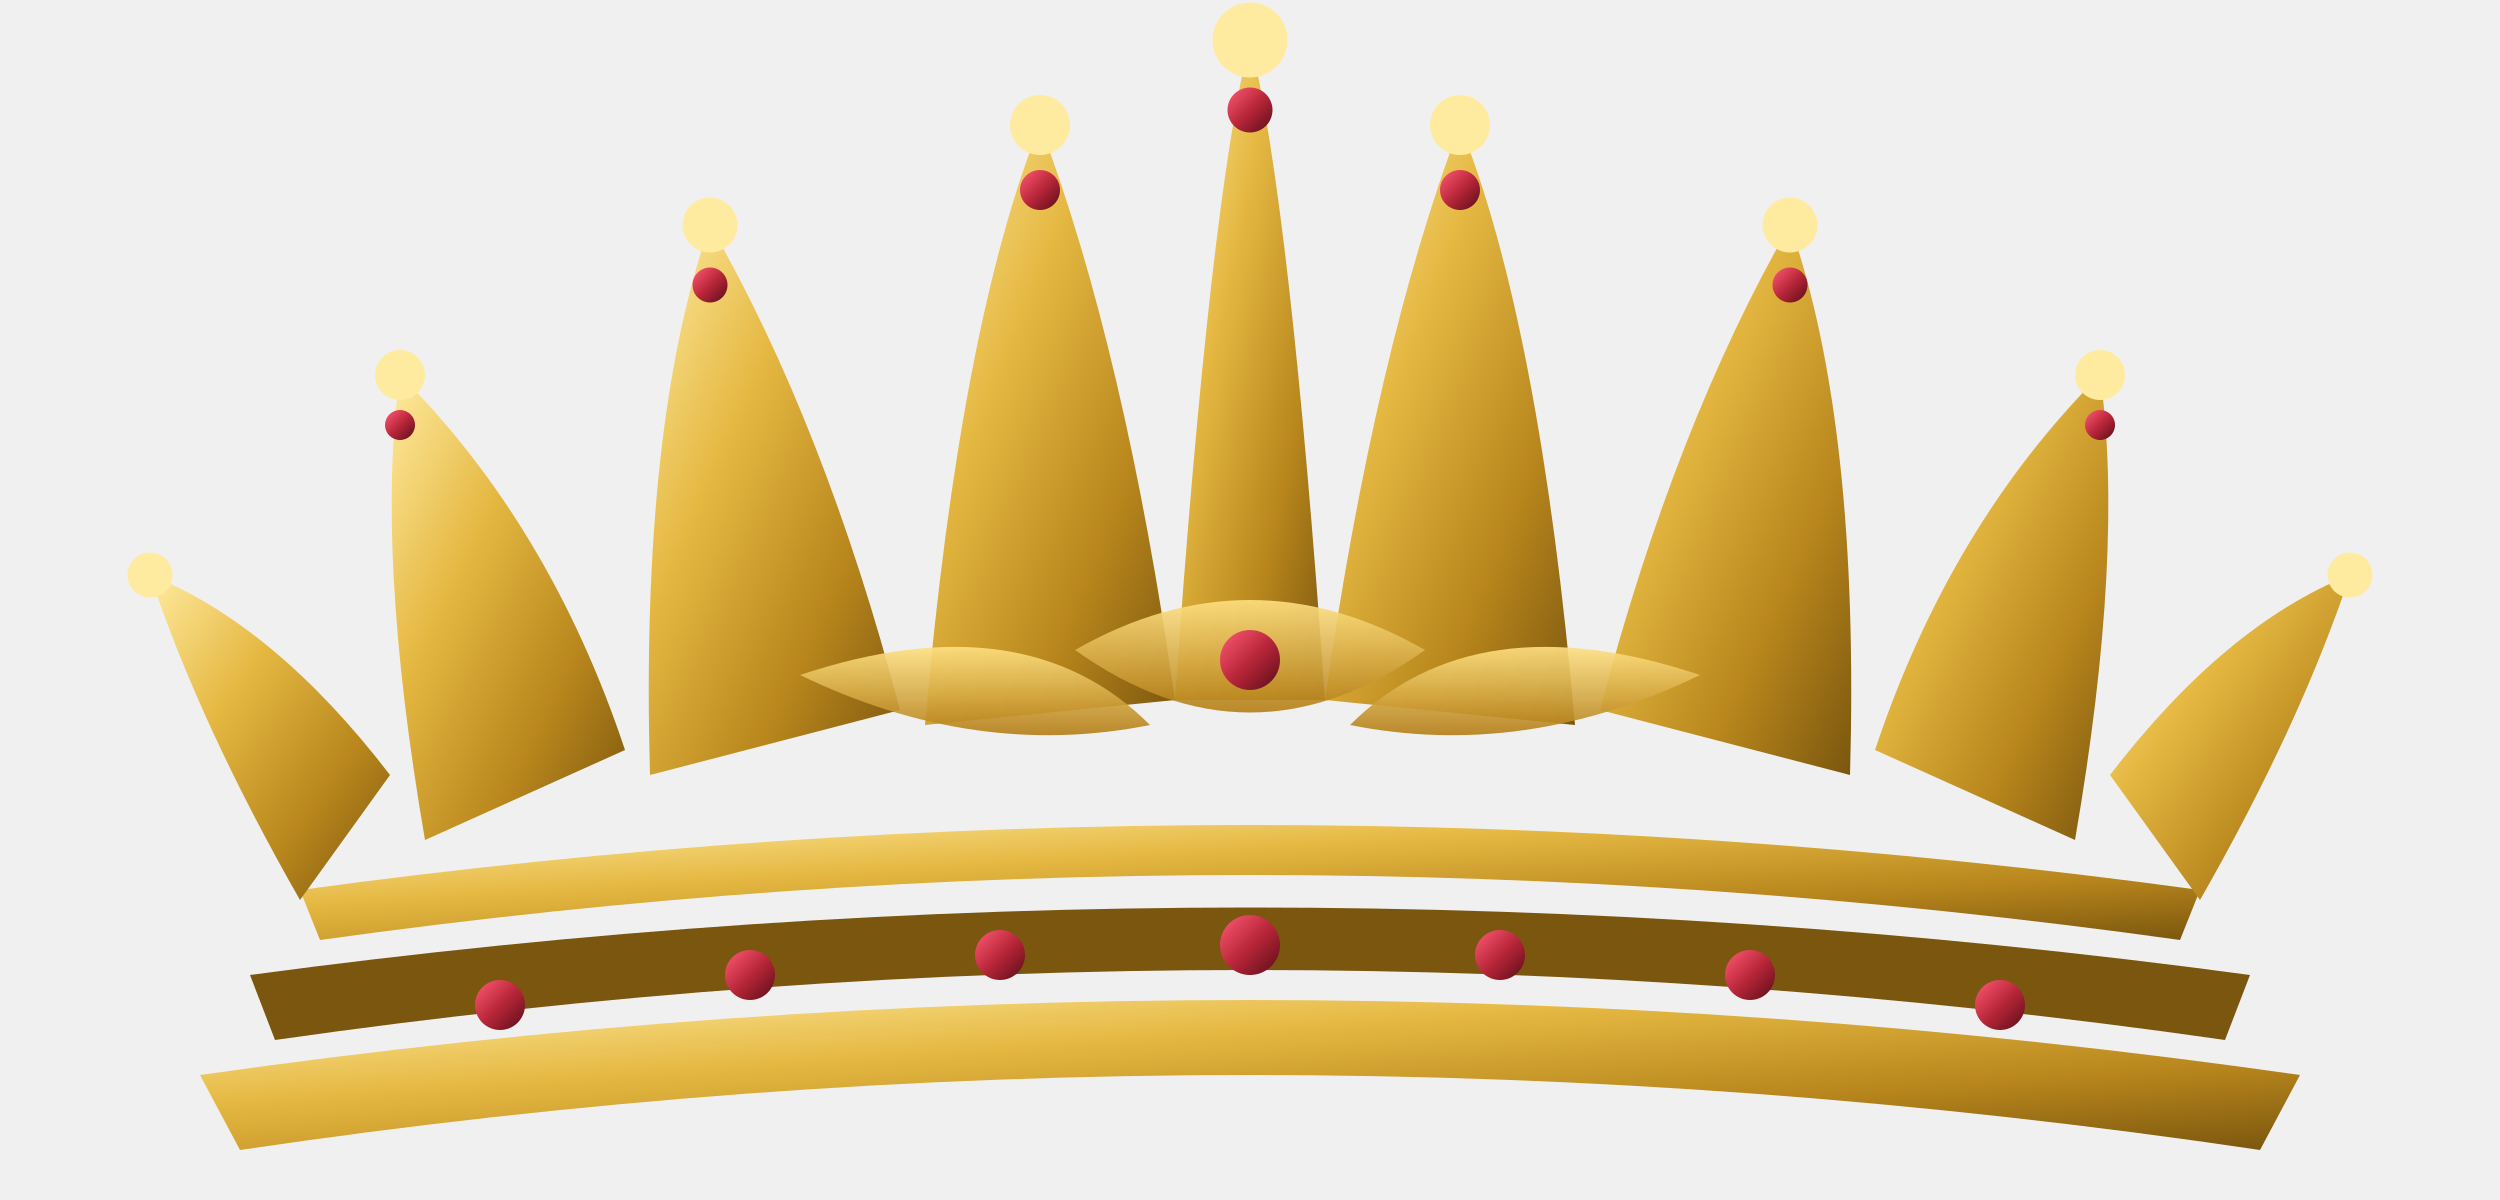
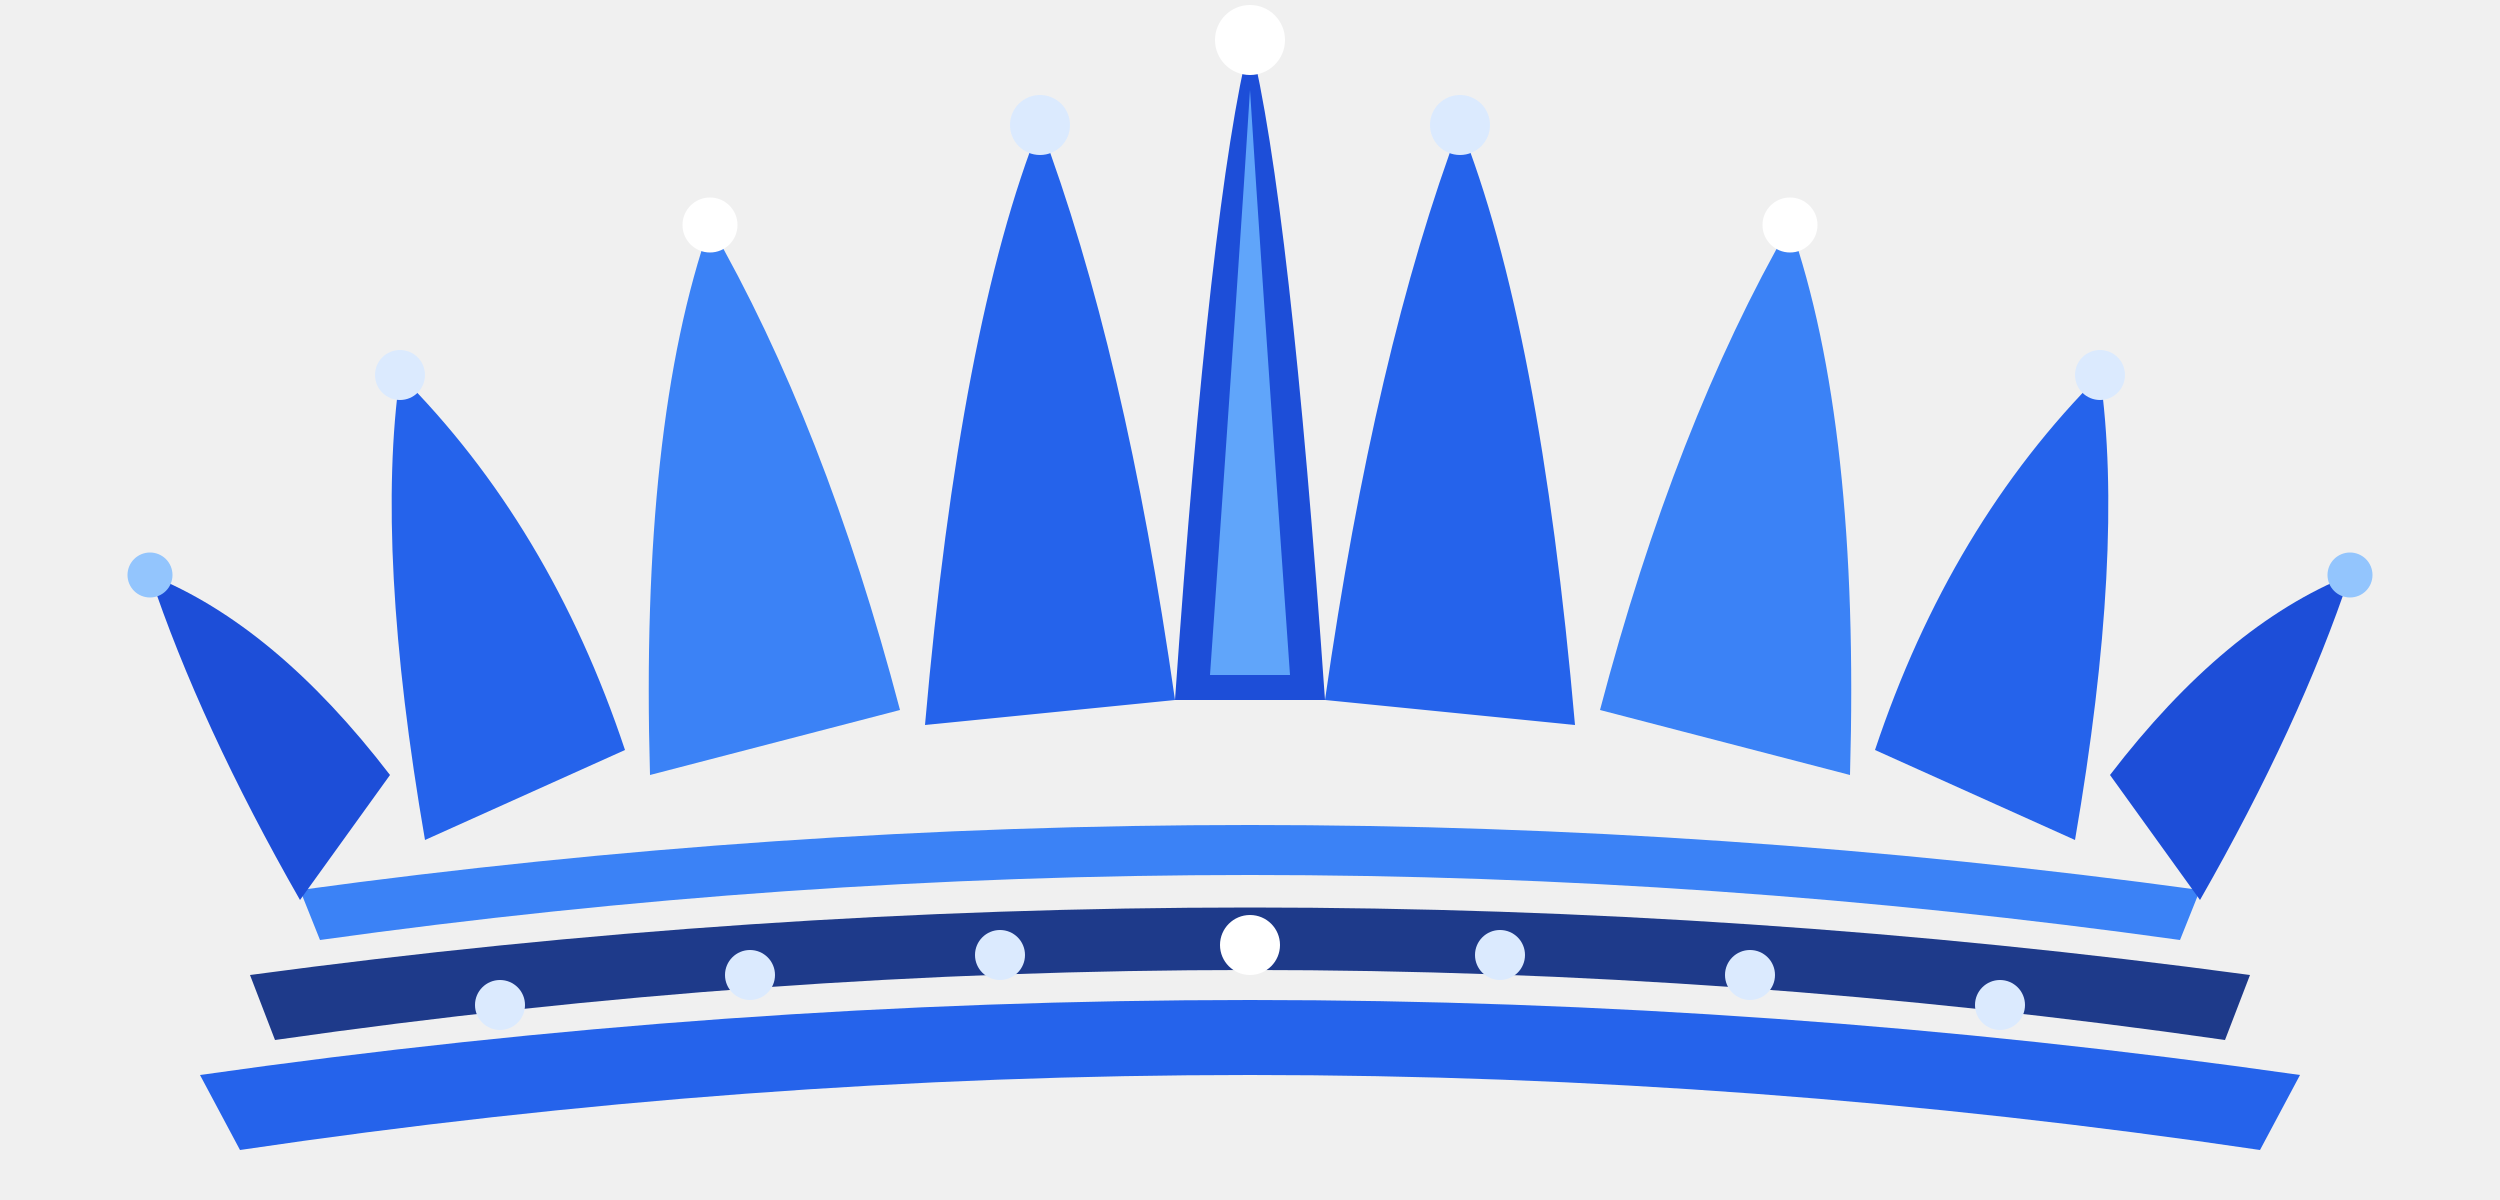
<svg xmlns="http://www.w3.org/2000/svg" viewBox="0 0 500 240" fill="none">
-   <defs>
-     <linearGradient id="goldSiger" x1="0%" y1="0%" x2="100%" y2="100%">
-       <stop offset="0%" stop-color="#FFEBA0" />
-       <stop offset="35%" stop-color="#E5B842" />
-       <stop offset="70%" stop-color="#B8861C" />
-       <stop offset="100%" stop-color="#7A560E" />
-     </linearGradient>
-     <linearGradient id="rubyGem" x1="0%" y1="0%" x2="100%" y2="100%">
-       <stop offset="0%" stop-color="#FF5C77" />
-       <stop offset="50%" stop-color="#BA273A" />
-       <stop offset="100%" stop-color="#590C17" />
-     </linearGradient>
-     <linearGradient id="innerShade" x1="0%" y1="0%" x2="0%" y2="100%">
-       <stop offset="0%" stop-color="#FFE082" stop-opacity="0.9" />
-       <stop offset="100%" stop-color="#B37D14" stop-opacity="0.9" />
-     </linearGradient>
-     <filter id="goldGlow" x="-20%" y="-20%" width="140%" height="140%">
-       <feGaussianBlur stdDeviation="6" result="blur" />
-       <feComposite in="SourceGraphic" in2="blur" operator="over" />
-     </filter>
-   </defs>
-   <path d="M 40 215 Q 250 185 460 215 L 452 230 Q 250 200 48 230 Z" fill="url(#goldSiger)" />
-   <path d="M 50 195 Q 250 168 450 195 L 445 208 Q 250 180 55 208 Z" fill="#7A560E" />
-   <path d="M 60 178 Q 250 152 440 178 L 436 188 Q 250 162 64 188 Z" fill="url(#goldSiger)" />
-   <circle cx="100" cy="201" r="5" fill="url(#rubyGem)" />
-   <circle cx="150" cy="195" r="5" fill="url(#rubyGem)" />
-   <circle cx="200" cy="191" r="5" fill="url(#rubyGem)" />
-   <circle cx="250" cy="189" r="6" fill="url(#rubyGem)" />
-   <circle cx="300" cy="191" r="5" fill="url(#rubyGem)" />
-   <circle cx="350" cy="195" r="5" fill="url(#rubyGem)" />
-   <circle cx="400" cy="201" r="5" fill="url(#rubyGem)" />
-   <path d="M 60 180 Q 40 145 30 115 Q 55 125 78 155 Z" fill="url(#goldSiger)" />
-   <path d="M 440 180 Q 460 145 470 115 Q 445 125 422 155 Z" fill="url(#goldSiger)" />
-   <circle cx="30" cy="115" r="4.5" fill="#FFEBA0" />
-   <circle cx="470" cy="115" r="4.5" fill="#FFEBA0" />
-   <path d="M 85 168 Q 75 110 80 75 Q 110 105 125 150 Z" fill="url(#goldSiger)" />
-   <path d="M 415 168 Q 425 110 420 75 Q 390 105 375 150 Z" fill="url(#goldSiger)" />
-   <circle cx="80" cy="75" r="5" fill="#FFEBA0" />
-   <circle cx="420" cy="75" r="5" fill="#FFEBA0" />
-   <circle cx="80" cy="85" r="3" fill="url(#rubyGem)" />
-   <circle cx="420" cy="85" r="3" fill="url(#rubyGem)" />
-   <path d="M 130 155 Q 128 85 142 45 Q 165 85 180 142 Z" fill="url(#goldSiger)" />
-   <path d="M 370 155 Q 372 85 358 45 Q 335 85 320 142 Z" fill="url(#goldSiger)" />
-   <circle cx="142" cy="45" r="5.5" fill="#FFEBA0" />
-   <circle cx="358" cy="45" r="5.5" fill="#FFEBA0" />
-   <circle cx="142" cy="57" r="3.5" fill="url(#rubyGem)" />
-   <circle cx="358" cy="57" r="3.5" fill="url(#rubyGem)" />
-   <path d="M 185 145 Q 192 65 208 25 Q 225 70 235 140 Z" fill="url(#goldSiger)" />
-   <path d="M 315 145 Q 308 65 292 25 Q 275 70 265 140 Z" fill="url(#goldSiger)" />
-   <circle cx="208" cy="25" r="6" fill="#FFEBA0" />
-   <circle cx="292" cy="25" r="6" fill="#FFEBA0" />
-   <circle cx="208" cy="38" r="4" fill="url(#rubyGem)" />
-   <circle cx="292" cy="38" r="4" fill="url(#rubyGem)" />
-   <path d="M 235 140 Q 242 40 250 8 Q 258 40 265 140 Z" fill="url(#goldSiger)" />
-   <circle cx="250" cy="8" r="7.5" fill="#FFEBA0" />
-   <circle cx="250" cy="22" r="4.5" fill="url(#rubyGem)" />
-   <path d="M 215 130 Q 250 110 285 130 Q 250 155 215 130 Z" fill="url(#innerShade)" />
-   <circle cx="250" cy="132" r="6" fill="url(#rubyGem)" />
-   <path d="M 160 135 Q 205 120 230 145 Q 195 152 160 135 Z" fill="url(#innerShade)" />
-   <path d="M 340 135 Q 295 120 270 145 Q 305 152 340 135 Z" fill="url(#innerShade)" />
+   <path d="M 40 215 Q 250 185 460 215 L 452 230 Q 250 200 48 230 Z" fill="#2563EB" />
+   <path d="M 50 195 Q 250 168 450 195 L 445 208 Q 250 180 55 208 Z" fill="#1E3A8A" />
+   <path d="M 60 178 Q 250 152 440 178 L 436 188 Q 250 162 64 188 Z" fill="#3B82F6" />
+   <circle cx="100" cy="201" r="5" fill="#DBEAFE" />
+   <circle cx="150" cy="195" r="5" fill="#DBEAFE" />
+   <circle cx="200" cy="191" r="5" fill="#DBEAFE" />
+   <circle cx="250" cy="189" r="6" fill="#FFFFFF" />
+   <circle cx="300" cy="191" r="5" fill="#DBEAFE" />
+   <circle cx="350" cy="195" r="5" fill="#DBEAFE" />
+   <circle cx="400" cy="201" r="5" fill="#DBEAFE" />
+   <path d="M 60 180 Q 40 145 30 115 Q 55 125 78 155 Z" fill="#1D4ED8" />
+   <path d="M 440 180 Q 460 145 470 115 Q 445 125 422 155 Z" fill="#1D4ED8" />
+   <circle cx="30" cy="115" r="4.5" fill="#93C5FD" />
+   <circle cx="470" cy="115" r="4.5" fill="#93C5FD" />
+   <path d="M 85 168 Q 75 110 80 75 Q 110 105 125 150 Z" fill="#2563EB" />
+   <path d="M 415 168 Q 425 110 420 75 Q 390 105 375 150 Z" fill="#2563EB" />
+   <circle cx="80" cy="75" r="5" fill="#DBEAFE" />
+   <circle cx="420" cy="75" r="5" fill="#DBEAFE" />
+   <path d="M 130 155 Q 128 85 142 45 Q 165 85 180 142 Z" fill="#3B82F6" />
+   <path d="M 370 155 Q 372 85 358 45 Q 335 85 320 142 Z" fill="#3B82F6" />
+   <circle cx="142" cy="45" r="5.5" fill="#FFFFFF" />
+   <circle cx="358" cy="45" r="5.5" fill="#FFFFFF" />
+   <path d="M 185 145 Q 192 65 208 25 Q 225 70 235 140 Z" fill="#2563EB" />
+   <path d="M 315 145 Q 308 65 292 25 Q 275 70 265 140 Z" fill="#2563EB" />
+   <circle cx="208" cy="25" r="6" fill="#DBEAFE" />
+   <circle cx="292" cy="25" r="6" fill="#DBEAFE" />
+   <path d="M 235 140 Q 242 40 250 8 Q 258 40 265 140 Z" fill="#1D4ED8" />
+   <path d="M 242 135 Q 248 50 250 18 Q 252 50 258 135 Z" fill="#60A5FA" />
+   <circle cx="250" cy="8" r="7" fill="#FFFFFF" />
</svg>
